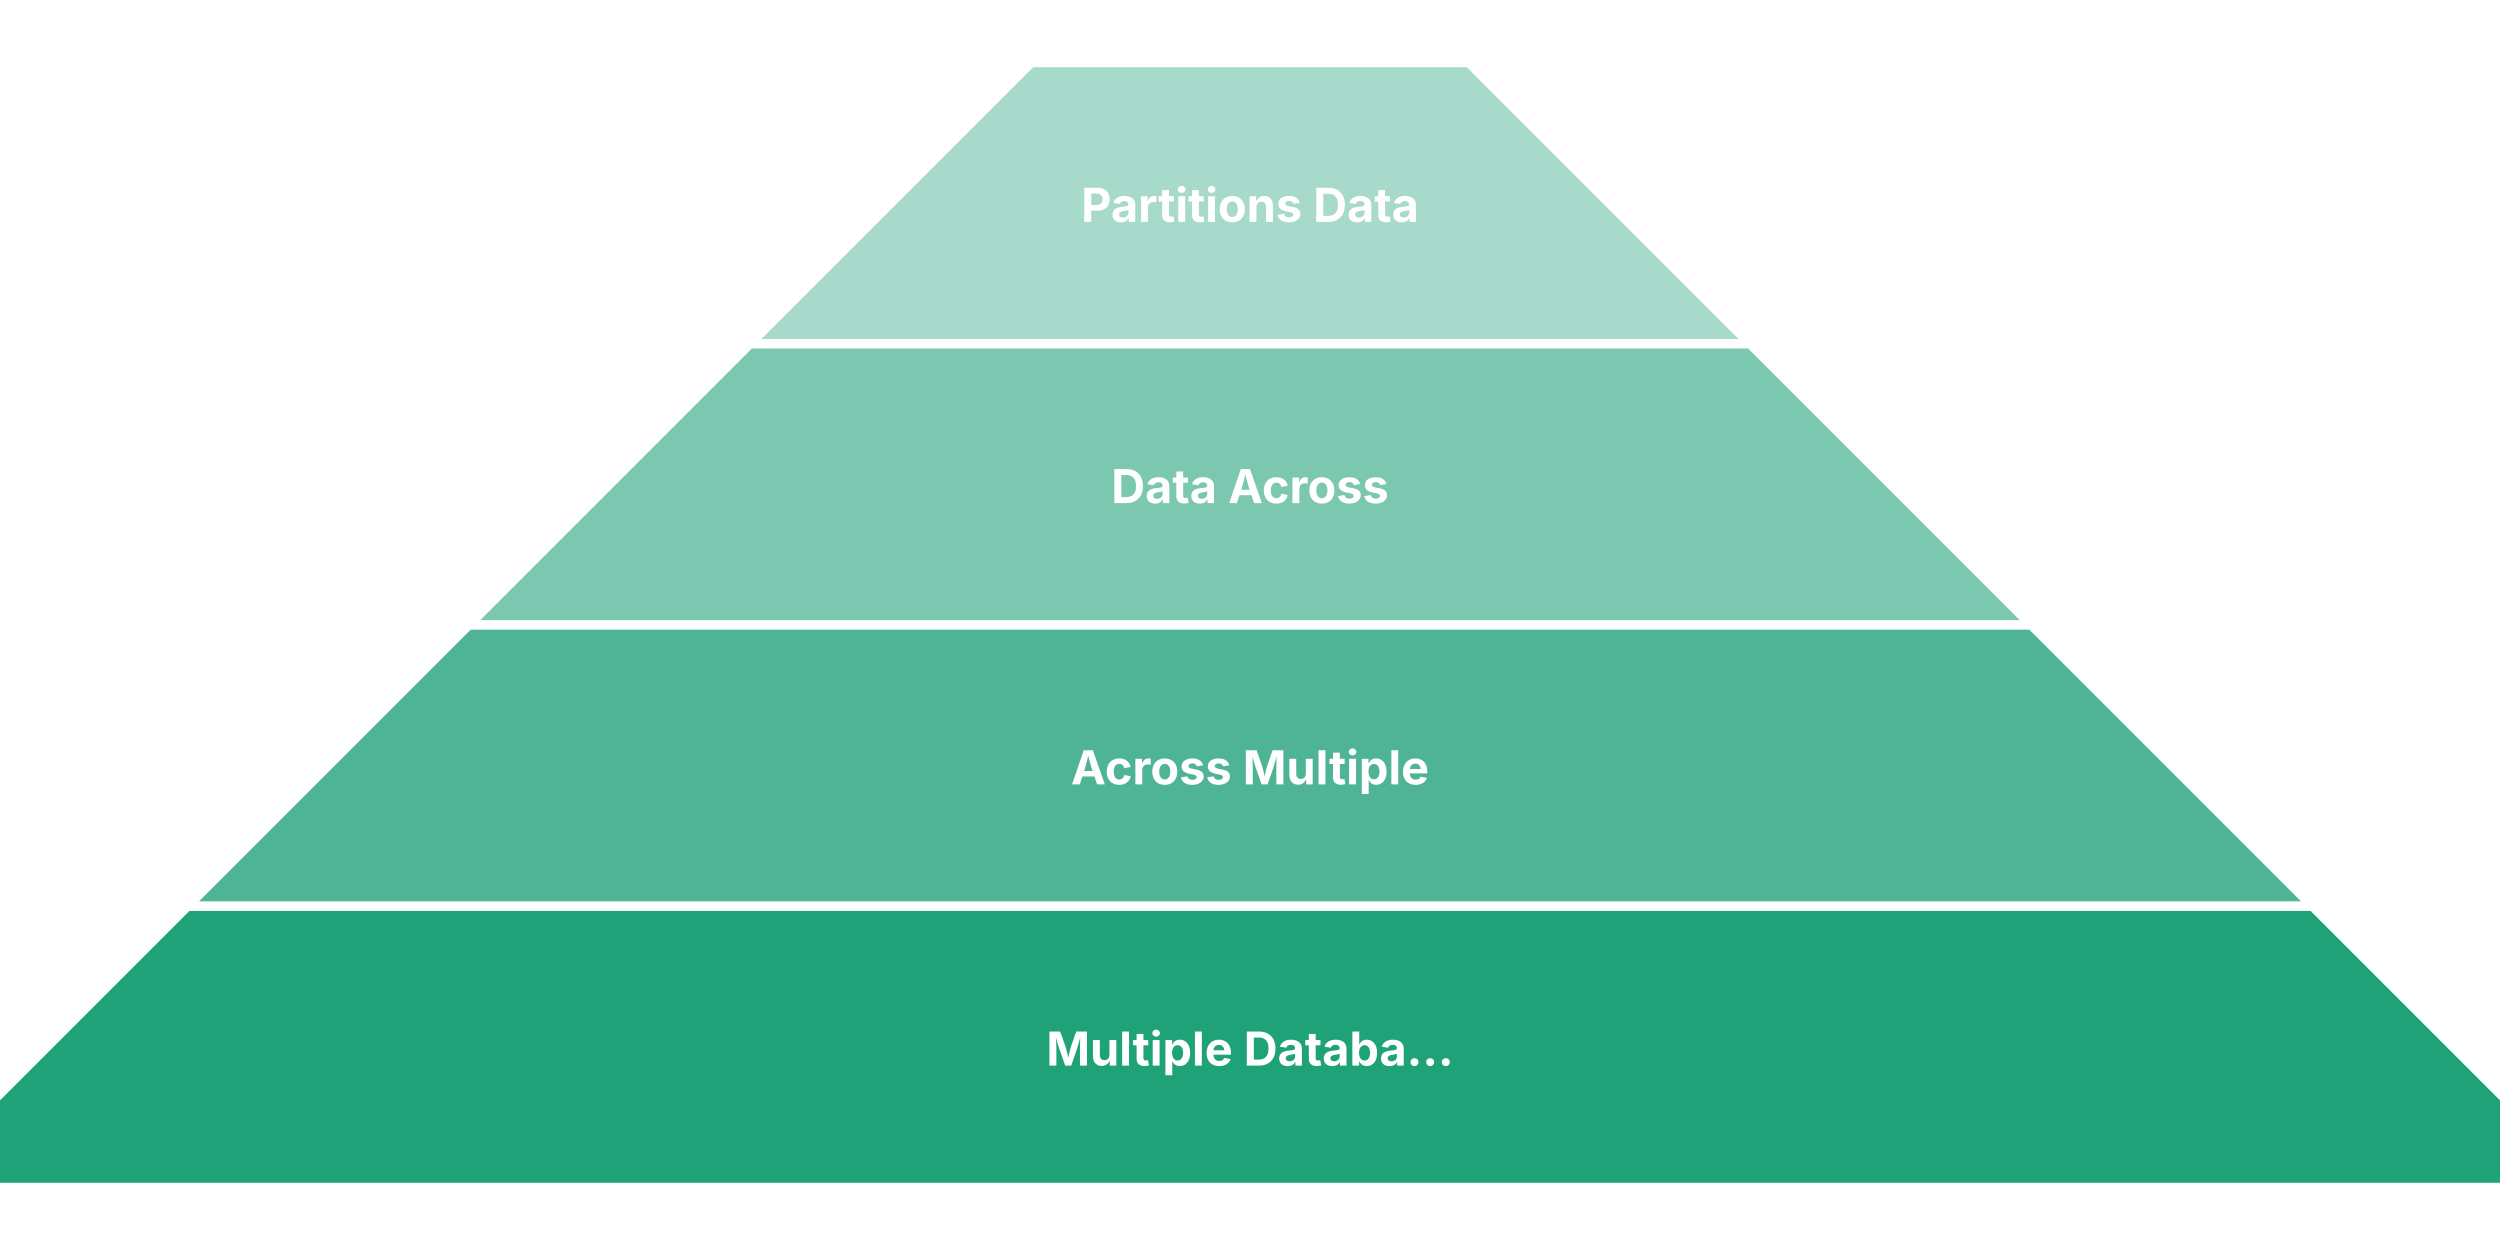
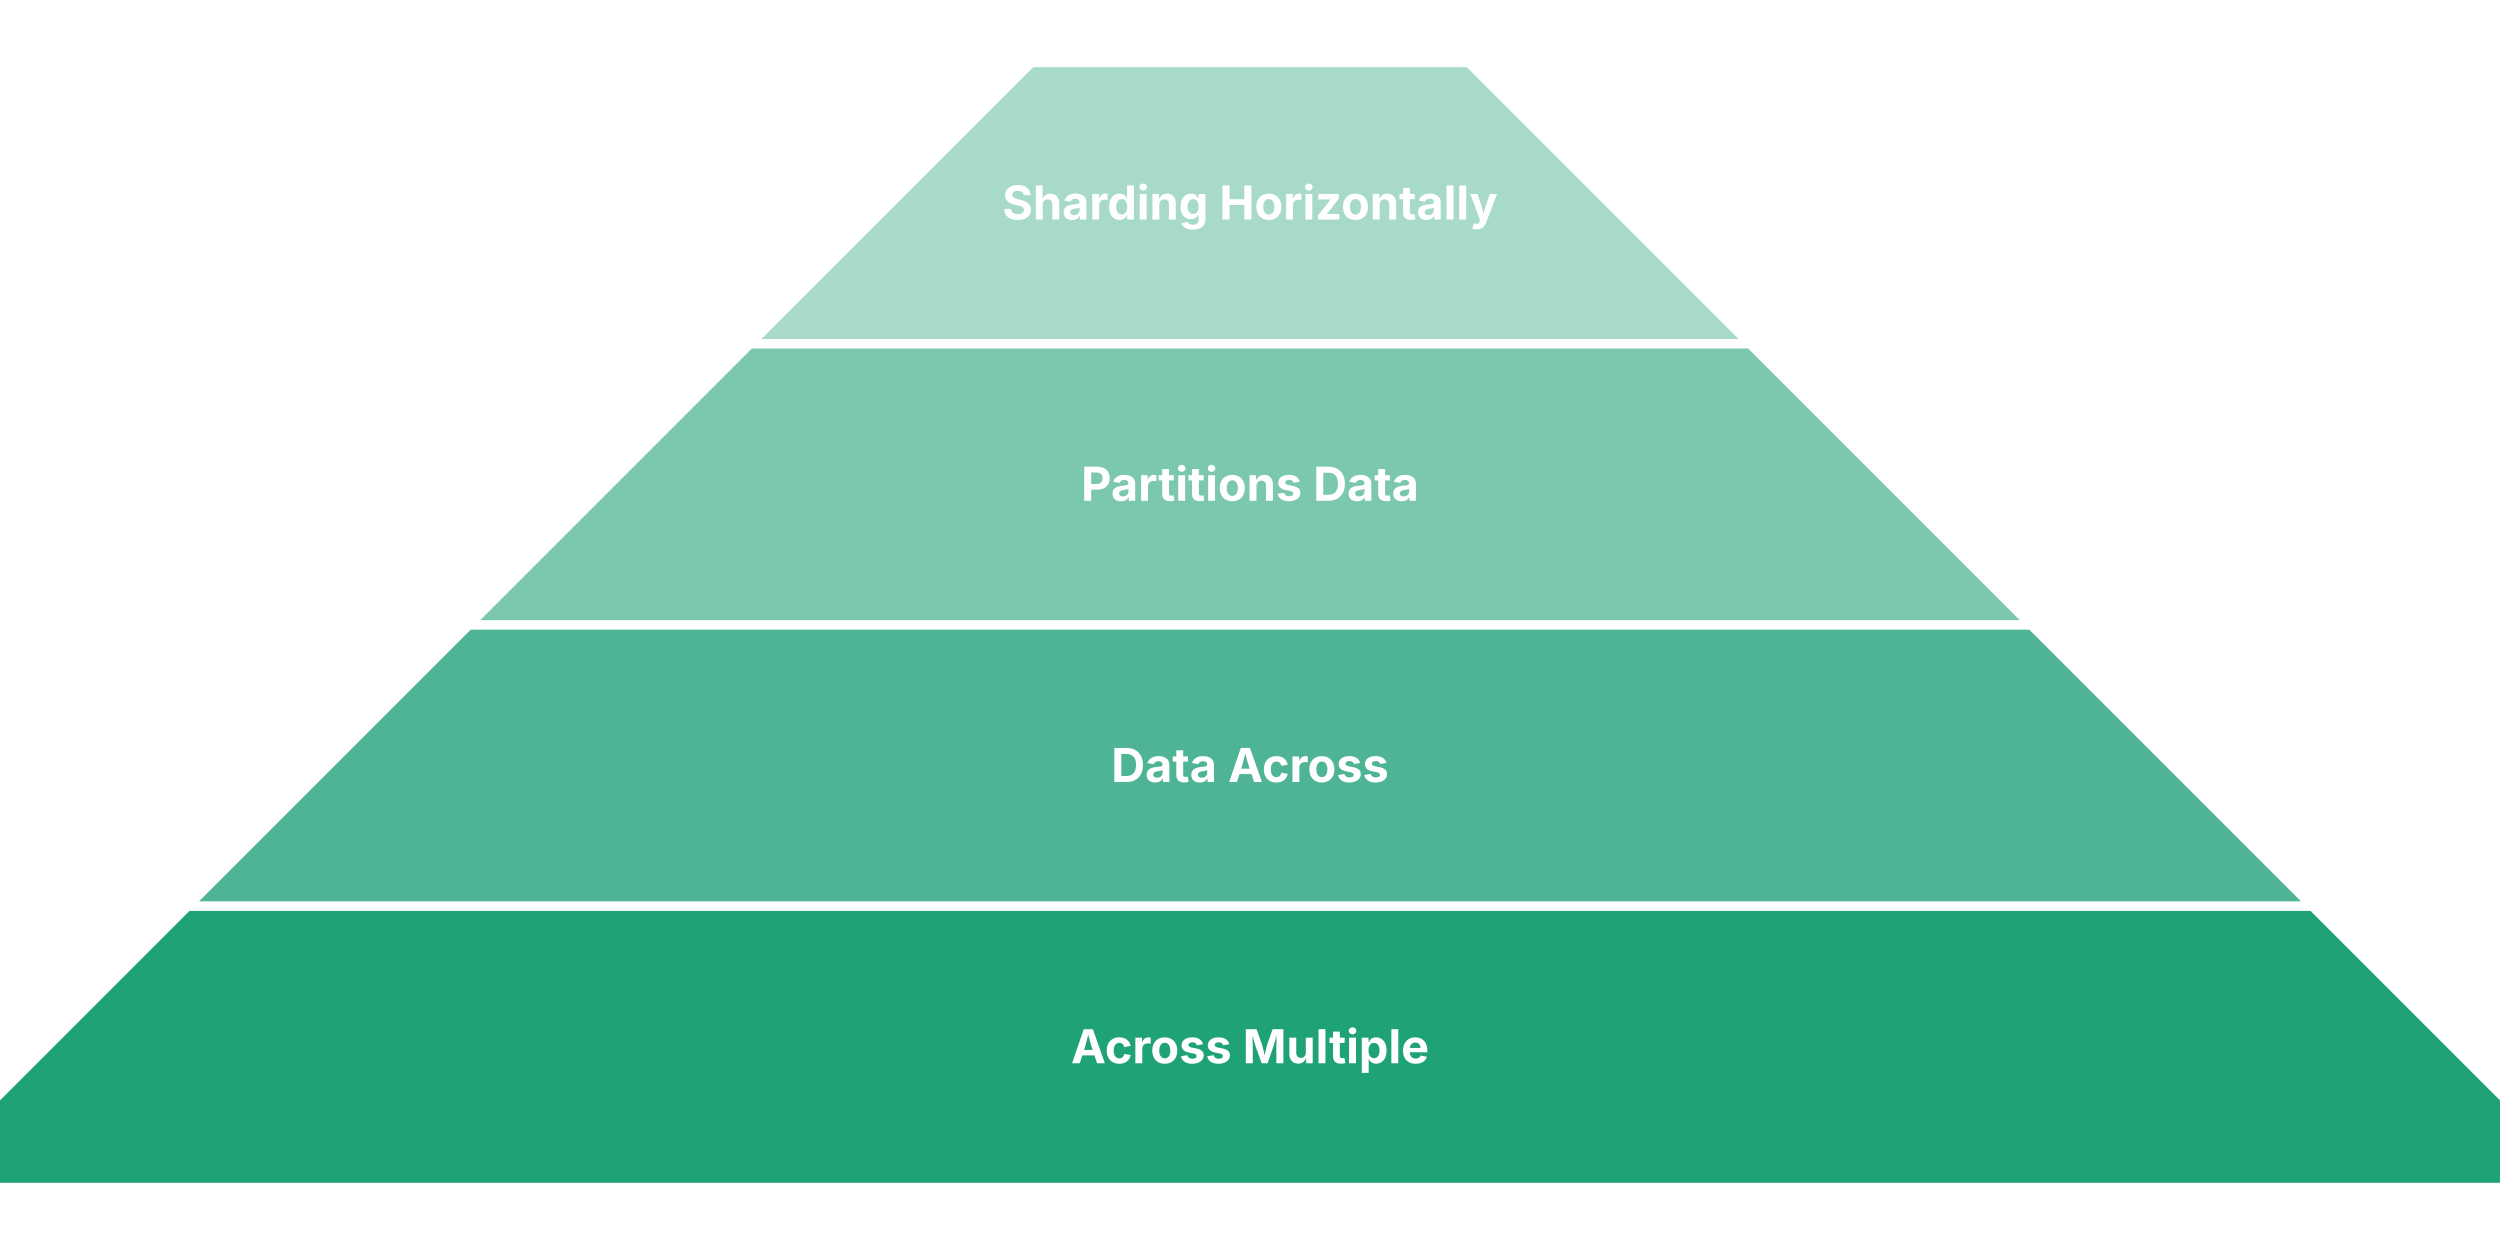
<svg xmlns="http://www.w3.org/2000/svg" viewBox="0 0 800 400" width="800" height="400">
  <rect width="800" height="400" fill="#fff" />
  <polygon points="330,20 470,20 560,110 240,110" fill="#059669" opacity="0.35" stroke="#fff" stroke-width="3" />
-   <text x="400" y="71" font-family="'Inter',sans-serif" font-weight="700" font-size="15" fill="#fff" text-anchor="middle">Partitions Data</text>
+   <text x="400" y="70.25" font-family="'Inter',sans-serif" font-weight="700" font-size="15" fill="#fff" text-anchor="middle">Sharding Horizontally</text>
  <polygon points="240,110 560,110 650,200 150,200" fill="#059669" opacity="0.53" stroke="#fff" stroke-width="3" />
-   <text x="400" y="161" font-family="'Inter',sans-serif" font-weight="700" font-size="15" fill="#fff" text-anchor="middle">Data Across</text>
+   <text x="400" y="160.25" font-family="'Inter',sans-serif" font-weight="700" font-size="15" fill="#fff" text-anchor="middle">Partitions Data</text>
  <polygon points="150,200 650,200 740,290 60,290" fill="#059669" opacity="0.71" stroke="#fff" stroke-width="3" />
-   <text x="400" y="251" font-family="'Inter',sans-serif" font-weight="700" font-size="15" fill="#fff" text-anchor="middle">Across Multiple</text>
+   <text x="400" y="250.25" font-family="'Inter',sans-serif" font-weight="700" font-size="15" fill="#fff" text-anchor="middle">Data Across</text>
  <polygon points="60,290 740,290 830,380 -30,380" fill="#059669" opacity="0.89" stroke="#fff" stroke-width="3" />
-   <text x="400" y="341" font-family="'Inter',sans-serif" font-weight="700" font-size="15" fill="#fff" text-anchor="middle">Multiple Databa…</text>
+   <text x="400" y="340.25" font-family="'Inter',sans-serif" font-weight="700" font-size="15" fill="#fff" text-anchor="middle">Across Multiple</text>
</svg>
